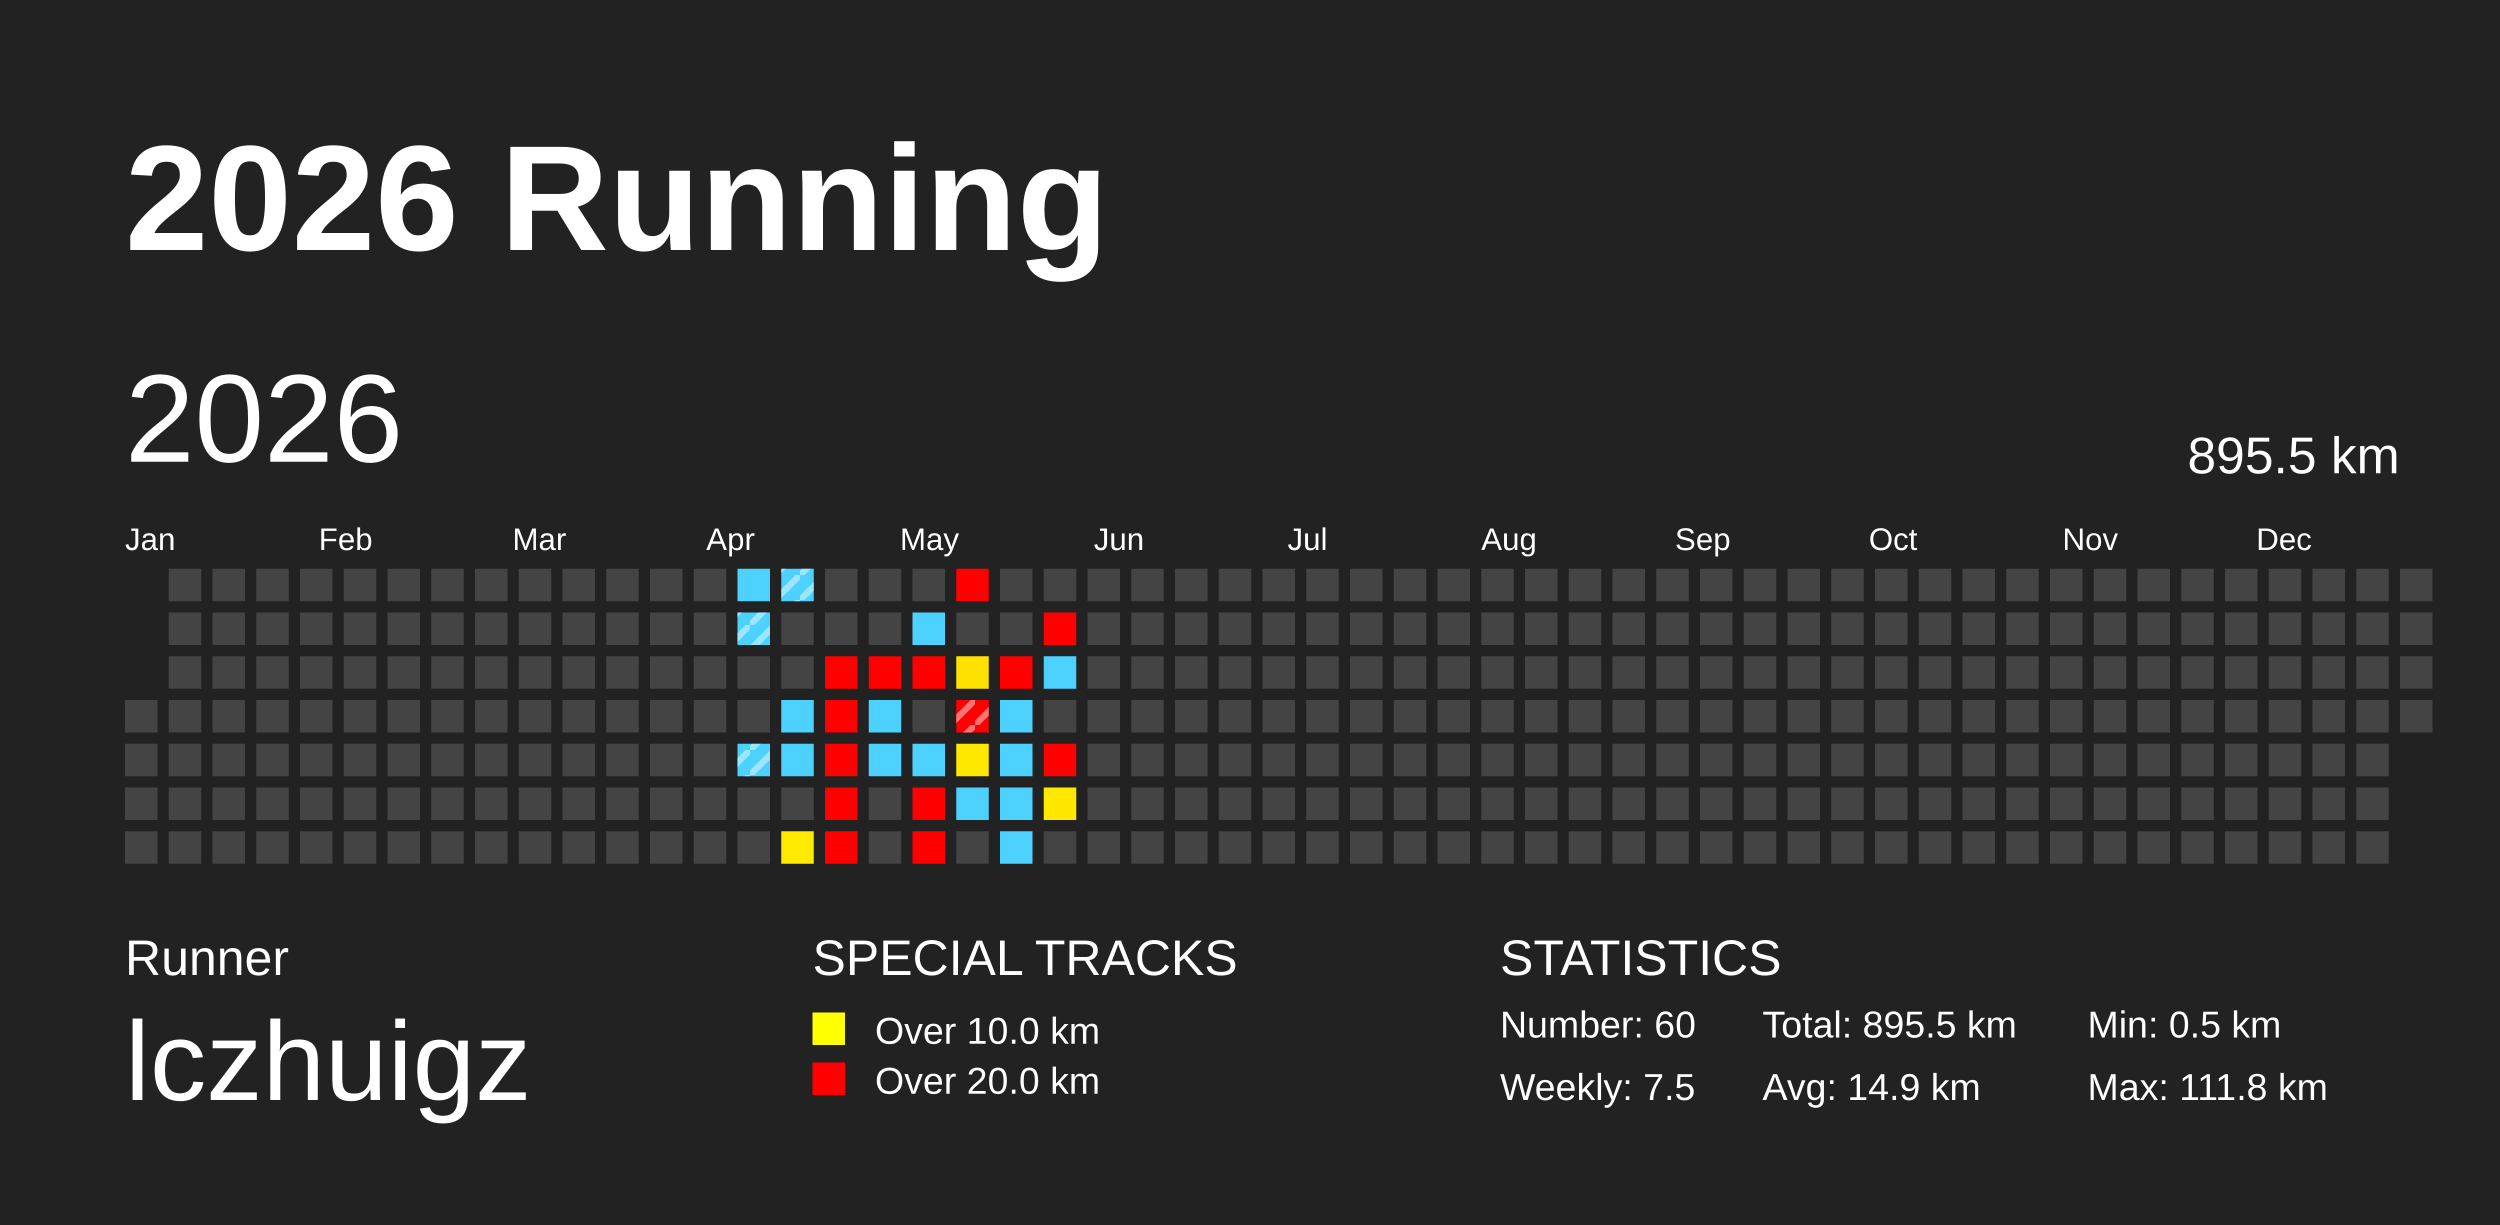
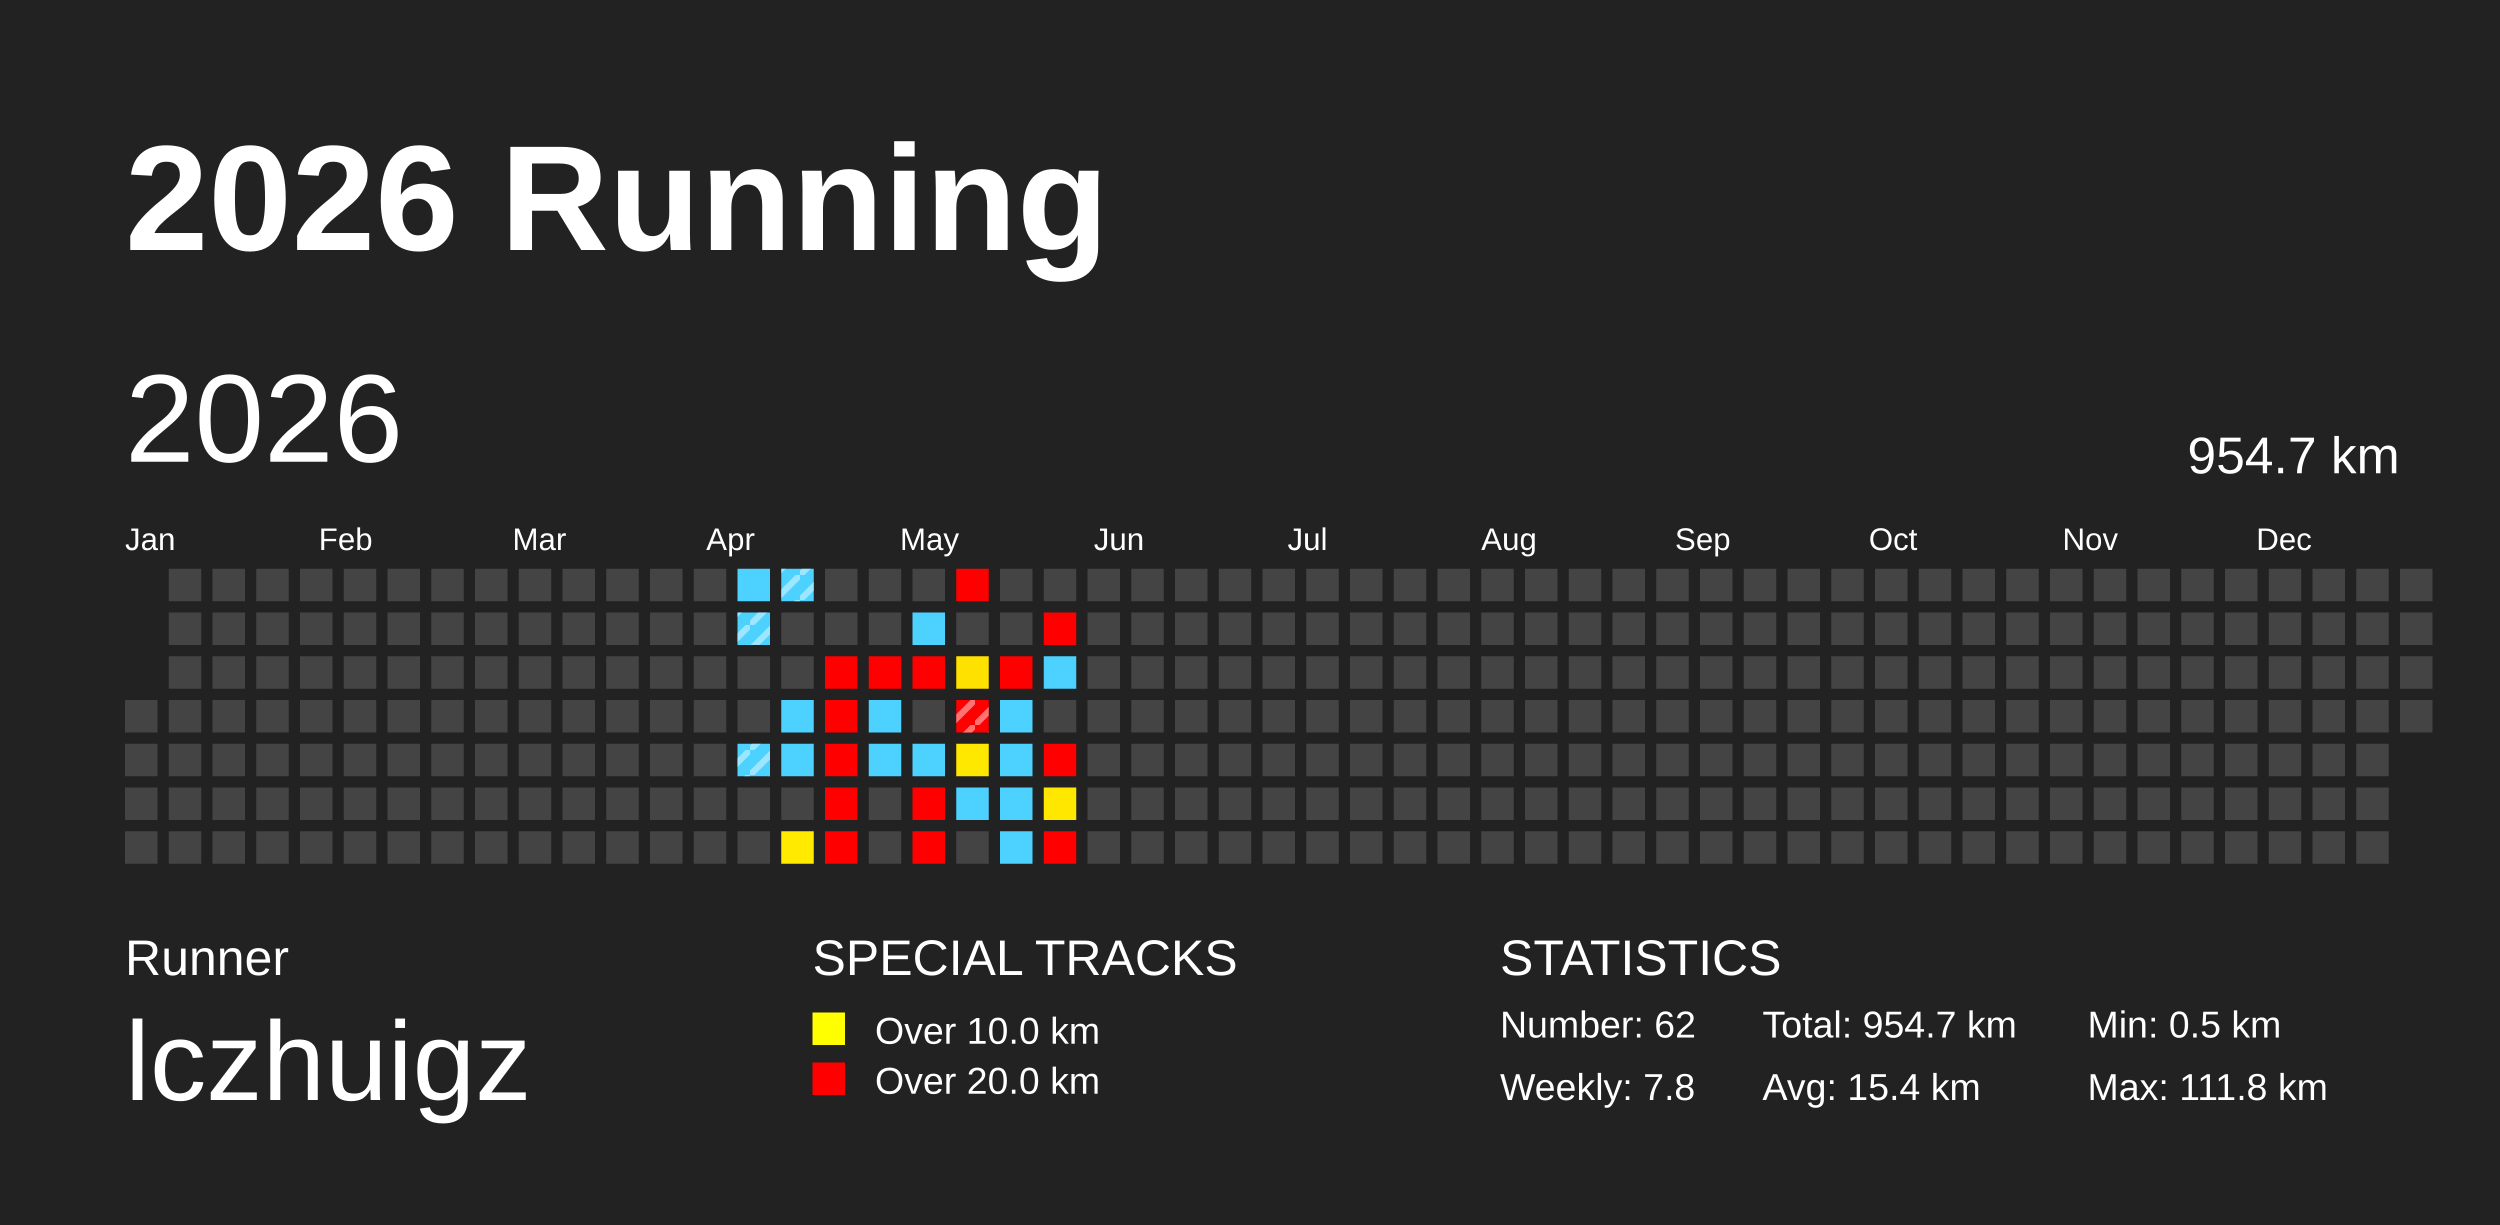
<svg xmlns="http://www.w3.org/2000/svg" baseProfile="full" height="98mm" version="1.1" viewBox="0,0,200,98" width="200mm">
  <defs>
    <pattern height="2" id="indoor-stripe" patternUnits="userSpaceOnUse" width="2">
      <line stroke="white" stroke-opacity="0.45" stroke-width="0.5" x1="0" x2="2" y1="2" y2="0" />
    </pattern>
  </defs>
  <rect fill="#222222" height="98" width="200" x="0" y="0" />
  <text fill="#FFFFFF" style="font-size:12px; font-family:Arial; font-weight:bold;" x="10" y="20">2026 Running</text>
  <text fill="#FFFFFF" style="font-size:4px; font-family:Arial" x="10" y="78">Runner</text>
  <text fill="#FFFFFF" style="font-size:9px; font-family:Arial" x="10" y="88">lczhuigz</text>
  <text fill="#FFFFFF" style="font-size:4px; font-family:Arial" x="65" y="78">SPECIAL TRACKS</text>
  <rect fill="yellow" height="2.6" width="2.6" x="65" y="81" />
  <text fill="#FFFFFF" style="font-size:3px; font-family:Arial" x="70" y="83.5">Over 10.0 km</text>
  <rect fill="red" height="2.6" width="2.6" x="65" y="85" />
  <text fill="#FFFFFF" style="font-size:3px; font-family:Arial" x="70" y="87.5">Over 20.0 km</text>
  <text fill="#FFFFFF" style="font-size:4px; font-family:Arial" x="120" y="78">STATISTICS</text>
-   <text fill="#FFFFFF" style="font-size:3px; font-family:Arial" x="120" y="83">Number: 60</text>
-   <text fill="#FFFFFF" style="font-size:3px; font-family:Arial" x="120" y="88">Weekly: 7.5</text>
-   <text fill="#FFFFFF" style="font-size:3px; font-family:Arial" x="141" y="83">Total: 895.5 km</text>
-   <text fill="#FFFFFF" style="font-size:3px; font-family:Arial" x="141" y="88">Avg: 14.9 km</text>
+   <text fill="#FFFFFF" style="font-size:3px; font-family:Arial" x="120" y="83">Number: 62</text>
+   <text fill="#FFFFFF" style="font-size:3px; font-family:Arial" x="120" y="88">Weekly: 7.8</text>
+   <text fill="#FFFFFF" style="font-size:3px; font-family:Arial" x="141" y="83">Total: 954.7 km</text>
+   <text fill="#FFFFFF" style="font-size:3px; font-family:Arial" x="141" y="88">Avg: 15.4 km</text>
  <text fill="#FFFFFF" style="font-size:3px; font-family:Arial" x="167" y="83">Min: 0.5 km</text>
  <text fill="#FFFFFF" style="font-size:3px; font-family:Arial" x="167" y="88">Max: 111.8 km</text>
  <text dominant-baseline="hanging" fill="#FFFFFF" style="font-size:10.0px; font-family:Arial;" x="10" y="30">2026</text>
-   <text dominant-baseline="hanging" fill="#FFFFFF" style="font-size:4.125px; font-family:Arial;" x="175" y="35">895.5 km</text>
+   <text dominant-baseline="hanging" fill="#FFFFFF" style="font-size:4.125px; font-family:Arial;" x="175" y="35">954.7 km</text>
  <text fill="#FFFFFF" style="font-size:2.5px; font-family:Arial" x="10.0" y="44">Jan</text>
  <text fill="#FFFFFF" style="font-size:2.5px; font-family:Arial" x="25.5" y="44">Feb</text>
  <text fill="#FFFFFF" style="font-size:2.5px; font-family:Arial" x="41.0" y="44">Mar</text>
  <text fill="#FFFFFF" style="font-size:2.5px; font-family:Arial" x="56.5" y="44">Apr</text>
  <text fill="#FFFFFF" style="font-size:2.5px; font-family:Arial" x="72.0" y="44">May</text>
  <text fill="#FFFFFF" style="font-size:2.5px; font-family:Arial" x="87.5" y="44">Jun</text>
  <text fill="#FFFFFF" style="font-size:2.5px; font-family:Arial" x="103.0" y="44">Jul</text>
  <text fill="#FFFFFF" style="font-size:2.5px; font-family:Arial" x="118.5" y="44">Aug</text>
  <text fill="#FFFFFF" style="font-size:2.5px; font-family:Arial" x="134.0" y="44">Sep</text>
  <text fill="#FFFFFF" style="font-size:2.5px; font-family:Arial" x="149.5" y="44">Oct</text>
  <text fill="#FFFFFF" style="font-size:2.5px; font-family:Arial" x="165.0" y="44">Nov</text>
  <text fill="#FFFFFF" style="font-size:2.5px; font-family:Arial" x="180.5" y="44">Dec</text>
  <rect fill="#444444" height="2.6" width="2.6" x="10.0" y="56.0" />
  <rect fill="#444444" height="2.6" width="2.6" x="10.0" y="59.5" />
  <rect fill="#444444" height="2.6" width="2.6" x="10.0" y="63.0" />
  <rect fill="#444444" height="2.6" width="2.6" x="10.0" y="66.5" />
  <rect fill="#444444" height="2.6" width="2.6" x="13.5" y="45.5" />
  <rect fill="#444444" height="2.6" width="2.6" x="13.5" y="49.0" />
  <rect fill="#444444" height="2.6" width="2.6" x="13.5" y="52.5" />
  <rect fill="#444444" height="2.6" width="2.6" x="13.5" y="56.0" />
  <rect fill="#444444" height="2.6" width="2.6" x="13.5" y="59.5" />
  <rect fill="#444444" height="2.6" width="2.6" x="13.5" y="63.0" />
  <rect fill="#444444" height="2.6" width="2.6" x="13.5" y="66.5" />
  <rect fill="#444444" height="2.6" width="2.6" x="17.0" y="45.5" />
  <rect fill="#444444" height="2.6" width="2.6" x="17.0" y="49.0" />
  <rect fill="#444444" height="2.6" width="2.6" x="17.0" y="52.5" />
  <rect fill="#444444" height="2.6" width="2.6" x="17.0" y="56.0" />
  <rect fill="#444444" height="2.6" width="2.6" x="17.0" y="59.5" />
  <rect fill="#444444" height="2.6" width="2.6" x="17.0" y="63.0" />
  <rect fill="#444444" height="2.6" width="2.6" x="17.0" y="66.5" />
  <rect fill="#444444" height="2.6" width="2.6" x="20.5" y="45.5" />
  <rect fill="#444444" height="2.6" width="2.6" x="20.5" y="49.0" />
  <rect fill="#444444" height="2.6" width="2.6" x="20.5" y="52.5" />
  <rect fill="#444444" height="2.6" width="2.6" x="20.5" y="56.0" />
  <rect fill="#444444" height="2.6" width="2.6" x="20.5" y="59.5" />
  <rect fill="#444444" height="2.6" width="2.6" x="20.5" y="63.0" />
  <rect fill="#444444" height="2.6" width="2.6" x="20.5" y="66.5" />
  <rect fill="#444444" height="2.6" width="2.6" x="24.0" y="45.5" />
  <rect fill="#444444" height="2.6" width="2.6" x="24.0" y="49.0" />
  <rect fill="#444444" height="2.6" width="2.6" x="24.0" y="52.5" />
  <rect fill="#444444" height="2.6" width="2.6" x="24.0" y="56.0" />
  <rect fill="#444444" height="2.6" width="2.6" x="24.0" y="59.5" />
  <rect fill="#444444" height="2.6" width="2.6" x="24.0" y="63.0" />
  <rect fill="#444444" height="2.6" width="2.6" x="24.0" y="66.5" />
  <rect fill="#444444" height="2.6" width="2.6" x="27.5" y="45.5" />
  <rect fill="#444444" height="2.6" width="2.6" x="27.5" y="49.0" />
  <rect fill="#444444" height="2.6" width="2.6" x="27.5" y="52.5" />
  <rect fill="#444444" height="2.6" width="2.6" x="27.5" y="56.0" />
  <rect fill="#444444" height="2.6" width="2.6" x="27.5" y="59.5" />
  <rect fill="#444444" height="2.6" width="2.6" x="27.5" y="63.0" />
  <rect fill="#444444" height="2.6" width="2.6" x="27.5" y="66.5" />
  <rect fill="#444444" height="2.6" width="2.6" x="31.0" y="45.5" />
  <rect fill="#444444" height="2.6" width="2.6" x="31.0" y="49.0" />
  <rect fill="#444444" height="2.6" width="2.6" x="31.0" y="52.5" />
  <rect fill="#444444" height="2.6" width="2.6" x="31.0" y="56.0" />
  <rect fill="#444444" height="2.6" width="2.6" x="31.0" y="59.5" />
  <rect fill="#444444" height="2.6" width="2.6" x="31.0" y="63.0" />
  <rect fill="#444444" height="2.6" width="2.6" x="31.0" y="66.5" />
  <rect fill="#444444" height="2.6" width="2.6" x="34.5" y="45.5" />
  <rect fill="#444444" height="2.6" width="2.6" x="34.5" y="49.0" />
  <rect fill="#444444" height="2.6" width="2.6" x="34.5" y="52.5" />
  <rect fill="#444444" height="2.6" width="2.6" x="34.5" y="56.0" />
  <rect fill="#444444" height="2.6" width="2.6" x="34.5" y="59.5" />
  <rect fill="#444444" height="2.6" width="2.6" x="34.5" y="63.0" />
  <rect fill="#444444" height="2.6" width="2.6" x="34.5" y="66.5" />
  <rect fill="#444444" height="2.6" width="2.6" x="38.0" y="45.5" />
  <rect fill="#444444" height="2.6" width="2.6" x="38.0" y="49.0" />
  <rect fill="#444444" height="2.6" width="2.6" x="38.0" y="52.5" />
  <rect fill="#444444" height="2.6" width="2.6" x="38.0" y="56.0" />
  <rect fill="#444444" height="2.6" width="2.6" x="38.0" y="59.5" />
  <rect fill="#444444" height="2.6" width="2.6" x="38.0" y="63.0" />
  <rect fill="#444444" height="2.6" width="2.6" x="38.0" y="66.5" />
  <rect fill="#444444" height="2.6" width="2.6" x="41.5" y="45.5" />
  <rect fill="#444444" height="2.6" width="2.6" x="41.5" y="49.0" />
  <rect fill="#444444" height="2.6" width="2.6" x="41.5" y="52.5" />
  <rect fill="#444444" height="2.6" width="2.6" x="41.5" y="56.0" />
  <rect fill="#444444" height="2.6" width="2.6" x="41.5" y="59.5" />
  <rect fill="#444444" height="2.6" width="2.6" x="41.5" y="63.0" />
  <rect fill="#444444" height="2.6" width="2.6" x="41.5" y="66.5" />
  <rect fill="#444444" height="2.6" width="2.6" x="45.0" y="45.5" />
  <rect fill="#444444" height="2.6" width="2.6" x="45.0" y="49.0" />
  <rect fill="#444444" height="2.6" width="2.6" x="45.0" y="52.5" />
  <rect fill="#444444" height="2.6" width="2.6" x="45.0" y="56.0" />
  <rect fill="#444444" height="2.6" width="2.6" x="45.0" y="59.5" />
  <rect fill="#444444" height="2.6" width="2.6" x="45.0" y="63.0" />
  <rect fill="#444444" height="2.6" width="2.6" x="45.0" y="66.5" />
  <rect fill="#444444" height="2.6" width="2.6" x="48.5" y="45.5" />
  <rect fill="#444444" height="2.6" width="2.6" x="48.5" y="49.0" />
  <rect fill="#444444" height="2.6" width="2.6" x="48.5" y="52.5" />
  <rect fill="#444444" height="2.6" width="2.6" x="48.5" y="56.0" />
  <rect fill="#444444" height="2.6" width="2.6" x="48.5" y="59.5" />
  <rect fill="#444444" height="2.6" width="2.6" x="48.5" y="63.0" />
  <rect fill="#444444" height="2.6" width="2.6" x="48.5" y="66.5" />
  <rect fill="#444444" height="2.6" width="2.6" x="52.0" y="45.5" />
  <rect fill="#444444" height="2.6" width="2.6" x="52.0" y="49.0" />
  <rect fill="#444444" height="2.6" width="2.6" x="52.0" y="52.5" />
  <rect fill="#444444" height="2.6" width="2.6" x="52.0" y="56.0" />
  <rect fill="#444444" height="2.6" width="2.6" x="52.0" y="59.5" />
  <rect fill="#444444" height="2.6" width="2.6" x="52.0" y="63.0" />
  <rect fill="#444444" height="2.6" width="2.6" x="52.0" y="66.5" />
  <rect fill="#444444" height="2.6" width="2.6" x="55.5" y="45.5" />
  <rect fill="#444444" height="2.6" width="2.6" x="55.5" y="49.0" />
  <rect fill="#444444" height="2.6" width="2.6" x="55.5" y="52.5" />
  <rect fill="#444444" height="2.6" width="2.6" x="55.5" y="56.0" />
  <rect fill="#444444" height="2.6" width="2.6" x="55.5" y="59.5" />
  <rect fill="#444444" height="2.6" width="2.6" x="55.5" y="63.0" />
  <rect fill="#444444" height="2.6" width="2.6" x="55.5" y="66.5" />
  <rect fill="#4dd2ff" height="2.6" width="2.6" x="59.0" y="45.5" />
  <rect fill="#4dd2ff" height="2.6" width="2.6" x="59.0" y="49.0" />
  <rect fill="url(#indoor-stripe)" height="2.6" style="pointer-events: none;" width="2.6" x="59.0" y="49.0" />
  <rect fill="#444444" height="2.6" width="2.6" x="59.0" y="52.5" />
  <rect fill="#444444" height="2.6" width="2.6" x="59.0" y="56.0" />
  <rect fill="#4dd2ff" height="2.6" width="2.6" x="59.0" y="59.5" />
  <rect fill="url(#indoor-stripe)" height="2.6" style="pointer-events: none;" width="2.6" x="59.0" y="59.5" />
  <rect fill="#444444" height="2.6" width="2.6" x="59.0" y="63.0" />
  <rect fill="#444444" height="2.6" width="2.6" x="59.0" y="66.5" />
  <rect fill="#4dd2ff" height="2.6" width="2.6" x="62.5" y="45.5" />
  <rect fill="url(#indoor-stripe)" height="2.6" style="pointer-events: none;" width="2.6" x="62.5" y="45.5" />
  <rect fill="#444444" height="2.6" width="2.6" x="62.5" y="49.0" />
  <rect fill="#444444" height="2.6" width="2.6" x="62.5" y="52.5" />
  <rect fill="#4dd2ff" height="2.6" width="2.6" x="62.5" y="56.0" />
  <rect fill="#4dd2ff" height="2.6" width="2.6" x="62.5" y="59.5" />
  <rect fill="#444444" height="2.6" width="2.6" x="62.5" y="63.0" />
  <rect fill="#ffea00" height="2.6" width="2.6" x="62.5" y="66.5" />
  <rect fill="#444444" height="2.6" width="2.6" x="66.0" y="45.5" />
  <rect fill="#444444" height="2.6" width="2.6" x="66.0" y="49.0" />
  <rect fill="red" height="2.6" width="2.6" x="66.0" y="52.5" />
  <rect fill="red" height="2.6" width="2.6" x="66.0" y="56.0" />
  <rect fill="red" height="2.6" width="2.6" x="66.0" y="59.5" />
  <rect fill="red" height="2.6" width="2.6" x="66.0" y="63.0" />
  <rect fill="red" height="2.6" width="2.6" x="66.0" y="66.5" />
  <rect fill="#444444" height="2.6" width="2.6" x="69.5" y="45.5" />
  <rect fill="#444444" height="2.6" width="2.6" x="69.5" y="49.0" />
  <rect fill="red" height="2.6" width="2.6" x="69.5" y="52.5" />
  <rect fill="#4dd2ff" height="2.6" width="2.6" x="69.5" y="56.0" />
  <rect fill="#4dd2ff" height="2.6" width="2.6" x="69.5" y="59.5" />
  <rect fill="#444444" height="2.6" width="2.6" x="69.5" y="63.0" />
  <rect fill="#444444" height="2.6" width="2.6" x="69.5" y="66.5" />
  <rect fill="#444444" height="2.6" width="2.6" x="73.0" y="45.5" />
  <rect fill="#4dd2ff" height="2.6" width="2.6" x="73.0" y="49.0" />
  <rect fill="red" height="2.6" width="2.6" x="73.0" y="52.5" />
  <rect fill="#444444" height="2.6" width="2.6" x="73.0" y="56.0" />
  <rect fill="#4dd2ff" height="2.6" width="2.6" x="73.0" y="59.5" />
  <rect fill="red" height="2.6" width="2.6" x="73.0" y="63.0" />
  <rect fill="red" height="2.6" width="2.6" x="73.0" y="66.5" />
  <rect fill="red" height="2.6" width="2.6" x="76.5" y="45.5" />
  <rect fill="#444444" height="2.6" width="2.6" x="76.5" y="49.0" />
  <rect fill="#ffe100" height="2.6" width="2.6" x="76.5" y="52.5" />
  <rect fill="red" height="2.6" width="2.6" x="76.5" y="56.0" />
  <rect fill="url(#indoor-stripe)" height="2.6" style="pointer-events: none;" width="2.6" x="76.5" y="56.0" />
  <rect fill="#ffe800" height="2.6" width="2.6" x="76.5" y="59.5" />
  <rect fill="#4dd2ff" height="2.6" width="2.6" x="76.5" y="63.0" />
  <rect fill="#444444" height="2.6" width="2.6" x="76.5" y="66.5" />
  <rect fill="#444444" height="2.6" width="2.6" x="80.0" y="45.5" />
  <rect fill="#444444" height="2.6" width="2.6" x="80.0" y="49.0" />
  <rect fill="red" height="2.6" width="2.6" x="80.0" y="52.5" />
  <rect fill="#4dd2ff" height="2.6" width="2.6" x="80.0" y="56.0" />
  <rect fill="#4dd2ff" height="2.6" width="2.6" x="80.0" y="59.5" />
  <rect fill="#4dd2ff" height="2.6" width="2.6" x="80.0" y="63.0" />
  <rect fill="#4dd2ff" height="2.6" width="2.6" x="80.0" y="66.5" />
  <rect fill="#444444" height="2.6" width="2.6" x="83.5" y="45.5" />
  <rect fill="red" height="2.6" width="2.6" x="83.5" y="49.0" />
  <rect fill="#4dd2ff" height="2.6" width="2.6" x="83.5" y="52.5" />
  <rect fill="#444444" height="2.6" width="2.6" x="83.5" y="56.0" />
  <rect fill="red" height="2.6" width="2.6" x="83.5" y="59.5" />
  <rect fill="#ffe700" height="2.6" width="2.6" x="83.5" y="63.0" />
-   <rect fill="#444444" height="2.6" width="2.6" x="83.5" y="66.5" />
+   <rect fill="red" height="2.6" width="2.6" x="83.5" y="66.5" />
  <rect fill="#444444" height="2.6" width="2.6" x="87.0" y="45.5" />
  <rect fill="#444444" height="2.6" width="2.6" x="87.0" y="49.0" />
  <rect fill="#444444" height="2.6" width="2.6" x="87.0" y="52.5" />
  <rect fill="#444444" height="2.6" width="2.6" x="87.0" y="56.0" />
  <rect fill="#444444" height="2.6" width="2.6" x="87.0" y="59.5" />
  <rect fill="#444444" height="2.6" width="2.6" x="87.0" y="63.0" />
  <rect fill="#444444" height="2.6" width="2.6" x="87.0" y="66.5" />
  <rect fill="#444444" height="2.6" width="2.6" x="90.5" y="45.5" />
  <rect fill="#444444" height="2.6" width="2.6" x="90.5" y="49.0" />
  <rect fill="#444444" height="2.6" width="2.6" x="90.5" y="52.5" />
  <rect fill="#444444" height="2.6" width="2.6" x="90.5" y="56.0" />
  <rect fill="#444444" height="2.6" width="2.6" x="90.5" y="59.5" />
  <rect fill="#444444" height="2.6" width="2.6" x="90.5" y="63.0" />
  <rect fill="#444444" height="2.6" width="2.6" x="90.5" y="66.5" />
  <rect fill="#444444" height="2.6" width="2.6" x="94.0" y="45.5" />
  <rect fill="#444444" height="2.6" width="2.6" x="94.0" y="49.0" />
  <rect fill="#444444" height="2.6" width="2.6" x="94.0" y="52.5" />
  <rect fill="#444444" height="2.6" width="2.6" x="94.0" y="56.0" />
  <rect fill="#444444" height="2.6" width="2.6" x="94.0" y="59.5" />
  <rect fill="#444444" height="2.6" width="2.6" x="94.0" y="63.0" />
  <rect fill="#444444" height="2.6" width="2.6" x="94.0" y="66.5" />
  <rect fill="#444444" height="2.6" width="2.6" x="97.5" y="45.5" />
  <rect fill="#444444" height="2.6" width="2.6" x="97.5" y="49.0" />
  <rect fill="#444444" height="2.6" width="2.6" x="97.5" y="52.5" />
  <rect fill="#444444" height="2.6" width="2.6" x="97.5" y="56.0" />
  <rect fill="#444444" height="2.6" width="2.6" x="97.5" y="59.5" />
  <rect fill="#444444" height="2.6" width="2.6" x="97.5" y="63.0" />
  <rect fill="#444444" height="2.6" width="2.6" x="97.5" y="66.5" />
  <rect fill="#444444" height="2.6" width="2.6" x="101.0" y="45.5" />
  <rect fill="#444444" height="2.6" width="2.6" x="101.0" y="49.0" />
  <rect fill="#444444" height="2.6" width="2.6" x="101.0" y="52.5" />
  <rect fill="#444444" height="2.6" width="2.6" x="101.0" y="56.0" />
  <rect fill="#444444" height="2.6" width="2.6" x="101.0" y="59.5" />
  <rect fill="#444444" height="2.6" width="2.6" x="101.0" y="63.0" />
  <rect fill="#444444" height="2.6" width="2.6" x="101.0" y="66.5" />
  <rect fill="#444444" height="2.6" width="2.6" x="104.5" y="45.5" />
  <rect fill="#444444" height="2.6" width="2.6" x="104.5" y="49.0" />
  <rect fill="#444444" height="2.6" width="2.6" x="104.5" y="52.5" />
  <rect fill="#444444" height="2.6" width="2.6" x="104.5" y="56.0" />
  <rect fill="#444444" height="2.6" width="2.6" x="104.5" y="59.5" />
  <rect fill="#444444" height="2.6" width="2.6" x="104.5" y="63.0" />
  <rect fill="#444444" height="2.6" width="2.6" x="104.5" y="66.5" />
  <rect fill="#444444" height="2.6" width="2.6" x="108.0" y="45.5" />
  <rect fill="#444444" height="2.6" width="2.6" x="108.0" y="49.0" />
  <rect fill="#444444" height="2.6" width="2.6" x="108.0" y="52.5" />
  <rect fill="#444444" height="2.6" width="2.6" x="108.0" y="56.0" />
  <rect fill="#444444" height="2.6" width="2.6" x="108.0" y="59.5" />
  <rect fill="#444444" height="2.6" width="2.6" x="108.0" y="63.0" />
  <rect fill="#444444" height="2.6" width="2.6" x="108.0" y="66.5" />
  <rect fill="#444444" height="2.6" width="2.6" x="111.5" y="45.5" />
  <rect fill="#444444" height="2.6" width="2.6" x="111.5" y="49.0" />
  <rect fill="#444444" height="2.6" width="2.6" x="111.5" y="52.5" />
  <rect fill="#444444" height="2.6" width="2.6" x="111.5" y="56.0" />
  <rect fill="#444444" height="2.6" width="2.6" x="111.5" y="59.5" />
  <rect fill="#444444" height="2.6" width="2.6" x="111.5" y="63.0" />
  <rect fill="#444444" height="2.6" width="2.6" x="111.5" y="66.5" />
  <rect fill="#444444" height="2.6" width="2.6" x="115.0" y="45.5" />
  <rect fill="#444444" height="2.6" width="2.6" x="115.0" y="49.0" />
  <rect fill="#444444" height="2.6" width="2.6" x="115.0" y="52.5" />
  <rect fill="#444444" height="2.6" width="2.6" x="115.0" y="56.0" />
  <rect fill="#444444" height="2.6" width="2.6" x="115.0" y="59.5" />
  <rect fill="#444444" height="2.6" width="2.6" x="115.0" y="63.0" />
  <rect fill="#444444" height="2.6" width="2.6" x="115.0" y="66.5" />
  <rect fill="#444444" height="2.6" width="2.6" x="118.5" y="45.5" />
  <rect fill="#444444" height="2.6" width="2.6" x="118.5" y="49.0" />
  <rect fill="#444444" height="2.6" width="2.6" x="118.5" y="52.5" />
  <rect fill="#444444" height="2.6" width="2.6" x="118.5" y="56.0" />
  <rect fill="#444444" height="2.6" width="2.6" x="118.5" y="59.5" />
  <rect fill="#444444" height="2.6" width="2.6" x="118.5" y="63.0" />
  <rect fill="#444444" height="2.6" width="2.6" x="118.5" y="66.5" />
  <rect fill="#444444" height="2.6" width="2.6" x="122.0" y="45.5" />
  <rect fill="#444444" height="2.6" width="2.6" x="122.0" y="49.0" />
  <rect fill="#444444" height="2.6" width="2.6" x="122.0" y="52.5" />
  <rect fill="#444444" height="2.6" width="2.6" x="122.0" y="56.0" />
  <rect fill="#444444" height="2.6" width="2.6" x="122.0" y="59.5" />
  <rect fill="#444444" height="2.6" width="2.6" x="122.0" y="63.0" />
  <rect fill="#444444" height="2.6" width="2.6" x="122.0" y="66.5" />
  <rect fill="#444444" height="2.6" width="2.6" x="125.5" y="45.5" />
  <rect fill="#444444" height="2.6" width="2.6" x="125.5" y="49.0" />
  <rect fill="#444444" height="2.6" width="2.6" x="125.5" y="52.5" />
  <rect fill="#444444" height="2.6" width="2.6" x="125.5" y="56.0" />
  <rect fill="#444444" height="2.6" width="2.6" x="125.5" y="59.5" />
  <rect fill="#444444" height="2.6" width="2.6" x="125.5" y="63.0" />
  <rect fill="#444444" height="2.6" width="2.6" x="125.5" y="66.5" />
  <rect fill="#444444" height="2.6" width="2.6" x="129.0" y="45.5" />
  <rect fill="#444444" height="2.6" width="2.6" x="129.0" y="49.0" />
  <rect fill="#444444" height="2.6" width="2.6" x="129.0" y="52.5" />
  <rect fill="#444444" height="2.6" width="2.6" x="129.0" y="56.0" />
  <rect fill="#444444" height="2.6" width="2.6" x="129.0" y="59.5" />
  <rect fill="#444444" height="2.6" width="2.6" x="129.0" y="63.0" />
  <rect fill="#444444" height="2.6" width="2.6" x="129.0" y="66.5" />
  <rect fill="#444444" height="2.6" width="2.6" x="132.5" y="45.5" />
  <rect fill="#444444" height="2.6" width="2.6" x="132.5" y="49.0" />
  <rect fill="#444444" height="2.6" width="2.6" x="132.5" y="52.5" />
  <rect fill="#444444" height="2.6" width="2.6" x="132.5" y="56.0" />
  <rect fill="#444444" height="2.6" width="2.6" x="132.5" y="59.5" />
  <rect fill="#444444" height="2.6" width="2.6" x="132.5" y="63.0" />
  <rect fill="#444444" height="2.6" width="2.6" x="132.5" y="66.5" />
  <rect fill="#444444" height="2.6" width="2.6" x="136.0" y="45.5" />
  <rect fill="#444444" height="2.6" width="2.6" x="136.0" y="49.0" />
  <rect fill="#444444" height="2.6" width="2.6" x="136.0" y="52.5" />
  <rect fill="#444444" height="2.6" width="2.6" x="136.0" y="56.0" />
  <rect fill="#444444" height="2.6" width="2.6" x="136.0" y="59.5" />
  <rect fill="#444444" height="2.6" width="2.6" x="136.0" y="63.0" />
  <rect fill="#444444" height="2.6" width="2.6" x="136.0" y="66.5" />
  <rect fill="#444444" height="2.6" width="2.6" x="139.5" y="45.5" />
  <rect fill="#444444" height="2.6" width="2.6" x="139.5" y="49.0" />
  <rect fill="#444444" height="2.6" width="2.6" x="139.5" y="52.5" />
  <rect fill="#444444" height="2.6" width="2.6" x="139.5" y="56.0" />
  <rect fill="#444444" height="2.6" width="2.6" x="139.5" y="59.5" />
  <rect fill="#444444" height="2.6" width="2.6" x="139.5" y="63.0" />
  <rect fill="#444444" height="2.6" width="2.6" x="139.5" y="66.5" />
  <rect fill="#444444" height="2.6" width="2.6" x="143.0" y="45.5" />
  <rect fill="#444444" height="2.6" width="2.6" x="143.0" y="49.0" />
  <rect fill="#444444" height="2.6" width="2.6" x="143.0" y="52.5" />
  <rect fill="#444444" height="2.6" width="2.6" x="143.0" y="56.0" />
  <rect fill="#444444" height="2.6" width="2.6" x="143.0" y="59.5" />
  <rect fill="#444444" height="2.6" width="2.6" x="143.0" y="63.0" />
  <rect fill="#444444" height="2.6" width="2.6" x="143.0" y="66.5" />
  <rect fill="#444444" height="2.6" width="2.6" x="146.5" y="45.5" />
  <rect fill="#444444" height="2.6" width="2.6" x="146.5" y="49.0" />
  <rect fill="#444444" height="2.6" width="2.6" x="146.5" y="52.5" />
  <rect fill="#444444" height="2.6" width="2.6" x="146.5" y="56.0" />
  <rect fill="#444444" height="2.6" width="2.6" x="146.5" y="59.5" />
  <rect fill="#444444" height="2.6" width="2.6" x="146.5" y="63.0" />
  <rect fill="#444444" height="2.6" width="2.6" x="146.5" y="66.5" />
  <rect fill="#444444" height="2.6" width="2.6" x="150.0" y="45.5" />
  <rect fill="#444444" height="2.6" width="2.6" x="150.0" y="49.0" />
  <rect fill="#444444" height="2.6" width="2.6" x="150.0" y="52.5" />
  <rect fill="#444444" height="2.6" width="2.6" x="150.0" y="56.0" />
  <rect fill="#444444" height="2.6" width="2.6" x="150.0" y="59.5" />
  <rect fill="#444444" height="2.6" width="2.6" x="150.0" y="63.0" />
  <rect fill="#444444" height="2.6" width="2.6" x="150.0" y="66.5" />
  <rect fill="#444444" height="2.6" width="2.6" x="153.5" y="45.5" />
  <rect fill="#444444" height="2.6" width="2.6" x="153.5" y="49.0" />
  <rect fill="#444444" height="2.6" width="2.6" x="153.5" y="52.5" />
  <rect fill="#444444" height="2.6" width="2.6" x="153.5" y="56.0" />
  <rect fill="#444444" height="2.6" width="2.6" x="153.5" y="59.5" />
  <rect fill="#444444" height="2.6" width="2.6" x="153.5" y="63.0" />
  <rect fill="#444444" height="2.6" width="2.6" x="153.5" y="66.5" />
  <rect fill="#444444" height="2.6" width="2.6" x="157.0" y="45.5" />
  <rect fill="#444444" height="2.6" width="2.6" x="157.0" y="49.0" />
  <rect fill="#444444" height="2.6" width="2.6" x="157.0" y="52.5" />
  <rect fill="#444444" height="2.6" width="2.6" x="157.0" y="56.0" />
  <rect fill="#444444" height="2.6" width="2.6" x="157.0" y="59.5" />
  <rect fill="#444444" height="2.6" width="2.6" x="157.0" y="63.0" />
  <rect fill="#444444" height="2.6" width="2.6" x="157.0" y="66.5" />
  <rect fill="#444444" height="2.6" width="2.6" x="160.5" y="45.5" />
  <rect fill="#444444" height="2.6" width="2.6" x="160.5" y="49.0" />
  <rect fill="#444444" height="2.6" width="2.6" x="160.5" y="52.5" />
  <rect fill="#444444" height="2.6" width="2.6" x="160.5" y="56.0" />
  <rect fill="#444444" height="2.6" width="2.6" x="160.5" y="59.5" />
  <rect fill="#444444" height="2.6" width="2.6" x="160.5" y="63.0" />
  <rect fill="#444444" height="2.6" width="2.6" x="160.5" y="66.5" />
  <rect fill="#444444" height="2.6" width="2.6" x="164.0" y="45.5" />
  <rect fill="#444444" height="2.6" width="2.6" x="164.0" y="49.0" />
  <rect fill="#444444" height="2.6" width="2.6" x="164.0" y="52.5" />
  <rect fill="#444444" height="2.6" width="2.6" x="164.0" y="56.0" />
  <rect fill="#444444" height="2.6" width="2.6" x="164.0" y="59.5" />
  <rect fill="#444444" height="2.6" width="2.6" x="164.0" y="63.0" />
  <rect fill="#444444" height="2.6" width="2.6" x="164.0" y="66.5" />
  <rect fill="#444444" height="2.6" width="2.6" x="167.5" y="45.5" />
  <rect fill="#444444" height="2.6" width="2.6" x="167.5" y="49.0" />
  <rect fill="#444444" height="2.6" width="2.6" x="167.5" y="52.5" />
  <rect fill="#444444" height="2.6" width="2.6" x="167.5" y="56.0" />
  <rect fill="#444444" height="2.6" width="2.6" x="167.5" y="59.5" />
  <rect fill="#444444" height="2.6" width="2.6" x="167.5" y="63.0" />
  <rect fill="#444444" height="2.6" width="2.6" x="167.5" y="66.5" />
  <rect fill="#444444" height="2.6" width="2.6" x="171.0" y="45.5" />
  <rect fill="#444444" height="2.6" width="2.6" x="171.0" y="49.0" />
  <rect fill="#444444" height="2.6" width="2.6" x="171.0" y="52.5" />
  <rect fill="#444444" height="2.6" width="2.6" x="171.0" y="56.0" />
  <rect fill="#444444" height="2.6" width="2.6" x="171.0" y="59.5" />
  <rect fill="#444444" height="2.6" width="2.6" x="171.0" y="63.0" />
  <rect fill="#444444" height="2.6" width="2.6" x="171.0" y="66.5" />
  <rect fill="#444444" height="2.6" width="2.6" x="174.5" y="45.5" />
  <rect fill="#444444" height="2.6" width="2.6" x="174.5" y="49.0" />
  <rect fill="#444444" height="2.6" width="2.6" x="174.5" y="52.5" />
  <rect fill="#444444" height="2.6" width="2.6" x="174.5" y="56.0" />
  <rect fill="#444444" height="2.6" width="2.6" x="174.5" y="59.5" />
  <rect fill="#444444" height="2.6" width="2.6" x="174.5" y="63.0" />
  <rect fill="#444444" height="2.6" width="2.6" x="174.5" y="66.5" />
  <rect fill="#444444" height="2.6" width="2.6" x="178.0" y="45.5" />
  <rect fill="#444444" height="2.6" width="2.6" x="178.0" y="49.0" />
  <rect fill="#444444" height="2.6" width="2.6" x="178.0" y="52.5" />
  <rect fill="#444444" height="2.6" width="2.6" x="178.0" y="56.0" />
  <rect fill="#444444" height="2.6" width="2.6" x="178.0" y="59.5" />
  <rect fill="#444444" height="2.6" width="2.6" x="178.0" y="63.0" />
  <rect fill="#444444" height="2.6" width="2.6" x="178.0" y="66.5" />
  <rect fill="#444444" height="2.6" width="2.6" x="181.5" y="45.5" />
  <rect fill="#444444" height="2.6" width="2.6" x="181.5" y="49.0" />
  <rect fill="#444444" height="2.6" width="2.6" x="181.5" y="52.5" />
  <rect fill="#444444" height="2.6" width="2.6" x="181.5" y="56.0" />
  <rect fill="#444444" height="2.6" width="2.6" x="181.5" y="59.5" />
  <rect fill="#444444" height="2.6" width="2.6" x="181.5" y="63.0" />
  <rect fill="#444444" height="2.6" width="2.6" x="181.5" y="66.5" />
  <rect fill="#444444" height="2.6" width="2.6" x="185.0" y="45.5" />
  <rect fill="#444444" height="2.6" width="2.6" x="185.0" y="49.0" />
  <rect fill="#444444" height="2.6" width="2.6" x="185.0" y="52.5" />
  <rect fill="#444444" height="2.6" width="2.6" x="185.0" y="56.0" />
  <rect fill="#444444" height="2.6" width="2.6" x="185.0" y="59.5" />
  <rect fill="#444444" height="2.6" width="2.6" x="185.0" y="63.0" />
  <rect fill="#444444" height="2.6" width="2.6" x="185.0" y="66.5" />
  <rect fill="#444444" height="2.6" width="2.6" x="188.5" y="45.5" />
  <rect fill="#444444" height="2.6" width="2.6" x="188.5" y="49.0" />
  <rect fill="#444444" height="2.6" width="2.6" x="188.5" y="52.5" />
  <rect fill="#444444" height="2.6" width="2.6" x="188.5" y="56.0" />
  <rect fill="#444444" height="2.6" width="2.6" x="188.5" y="59.5" />
  <rect fill="#444444" height="2.6" width="2.6" x="188.5" y="63.0" />
  <rect fill="#444444" height="2.6" width="2.6" x="188.5" y="66.5" />
  <rect fill="#444444" height="2.6" width="2.6" x="192.0" y="45.5" />
  <rect fill="#444444" height="2.6" width="2.6" x="192.0" y="49.0" />
  <rect fill="#444444" height="2.6" width="2.6" x="192.0" y="52.5" />
  <rect fill="#444444" height="2.6" width="2.6" x="192.0" y="56.0" />
</svg>
